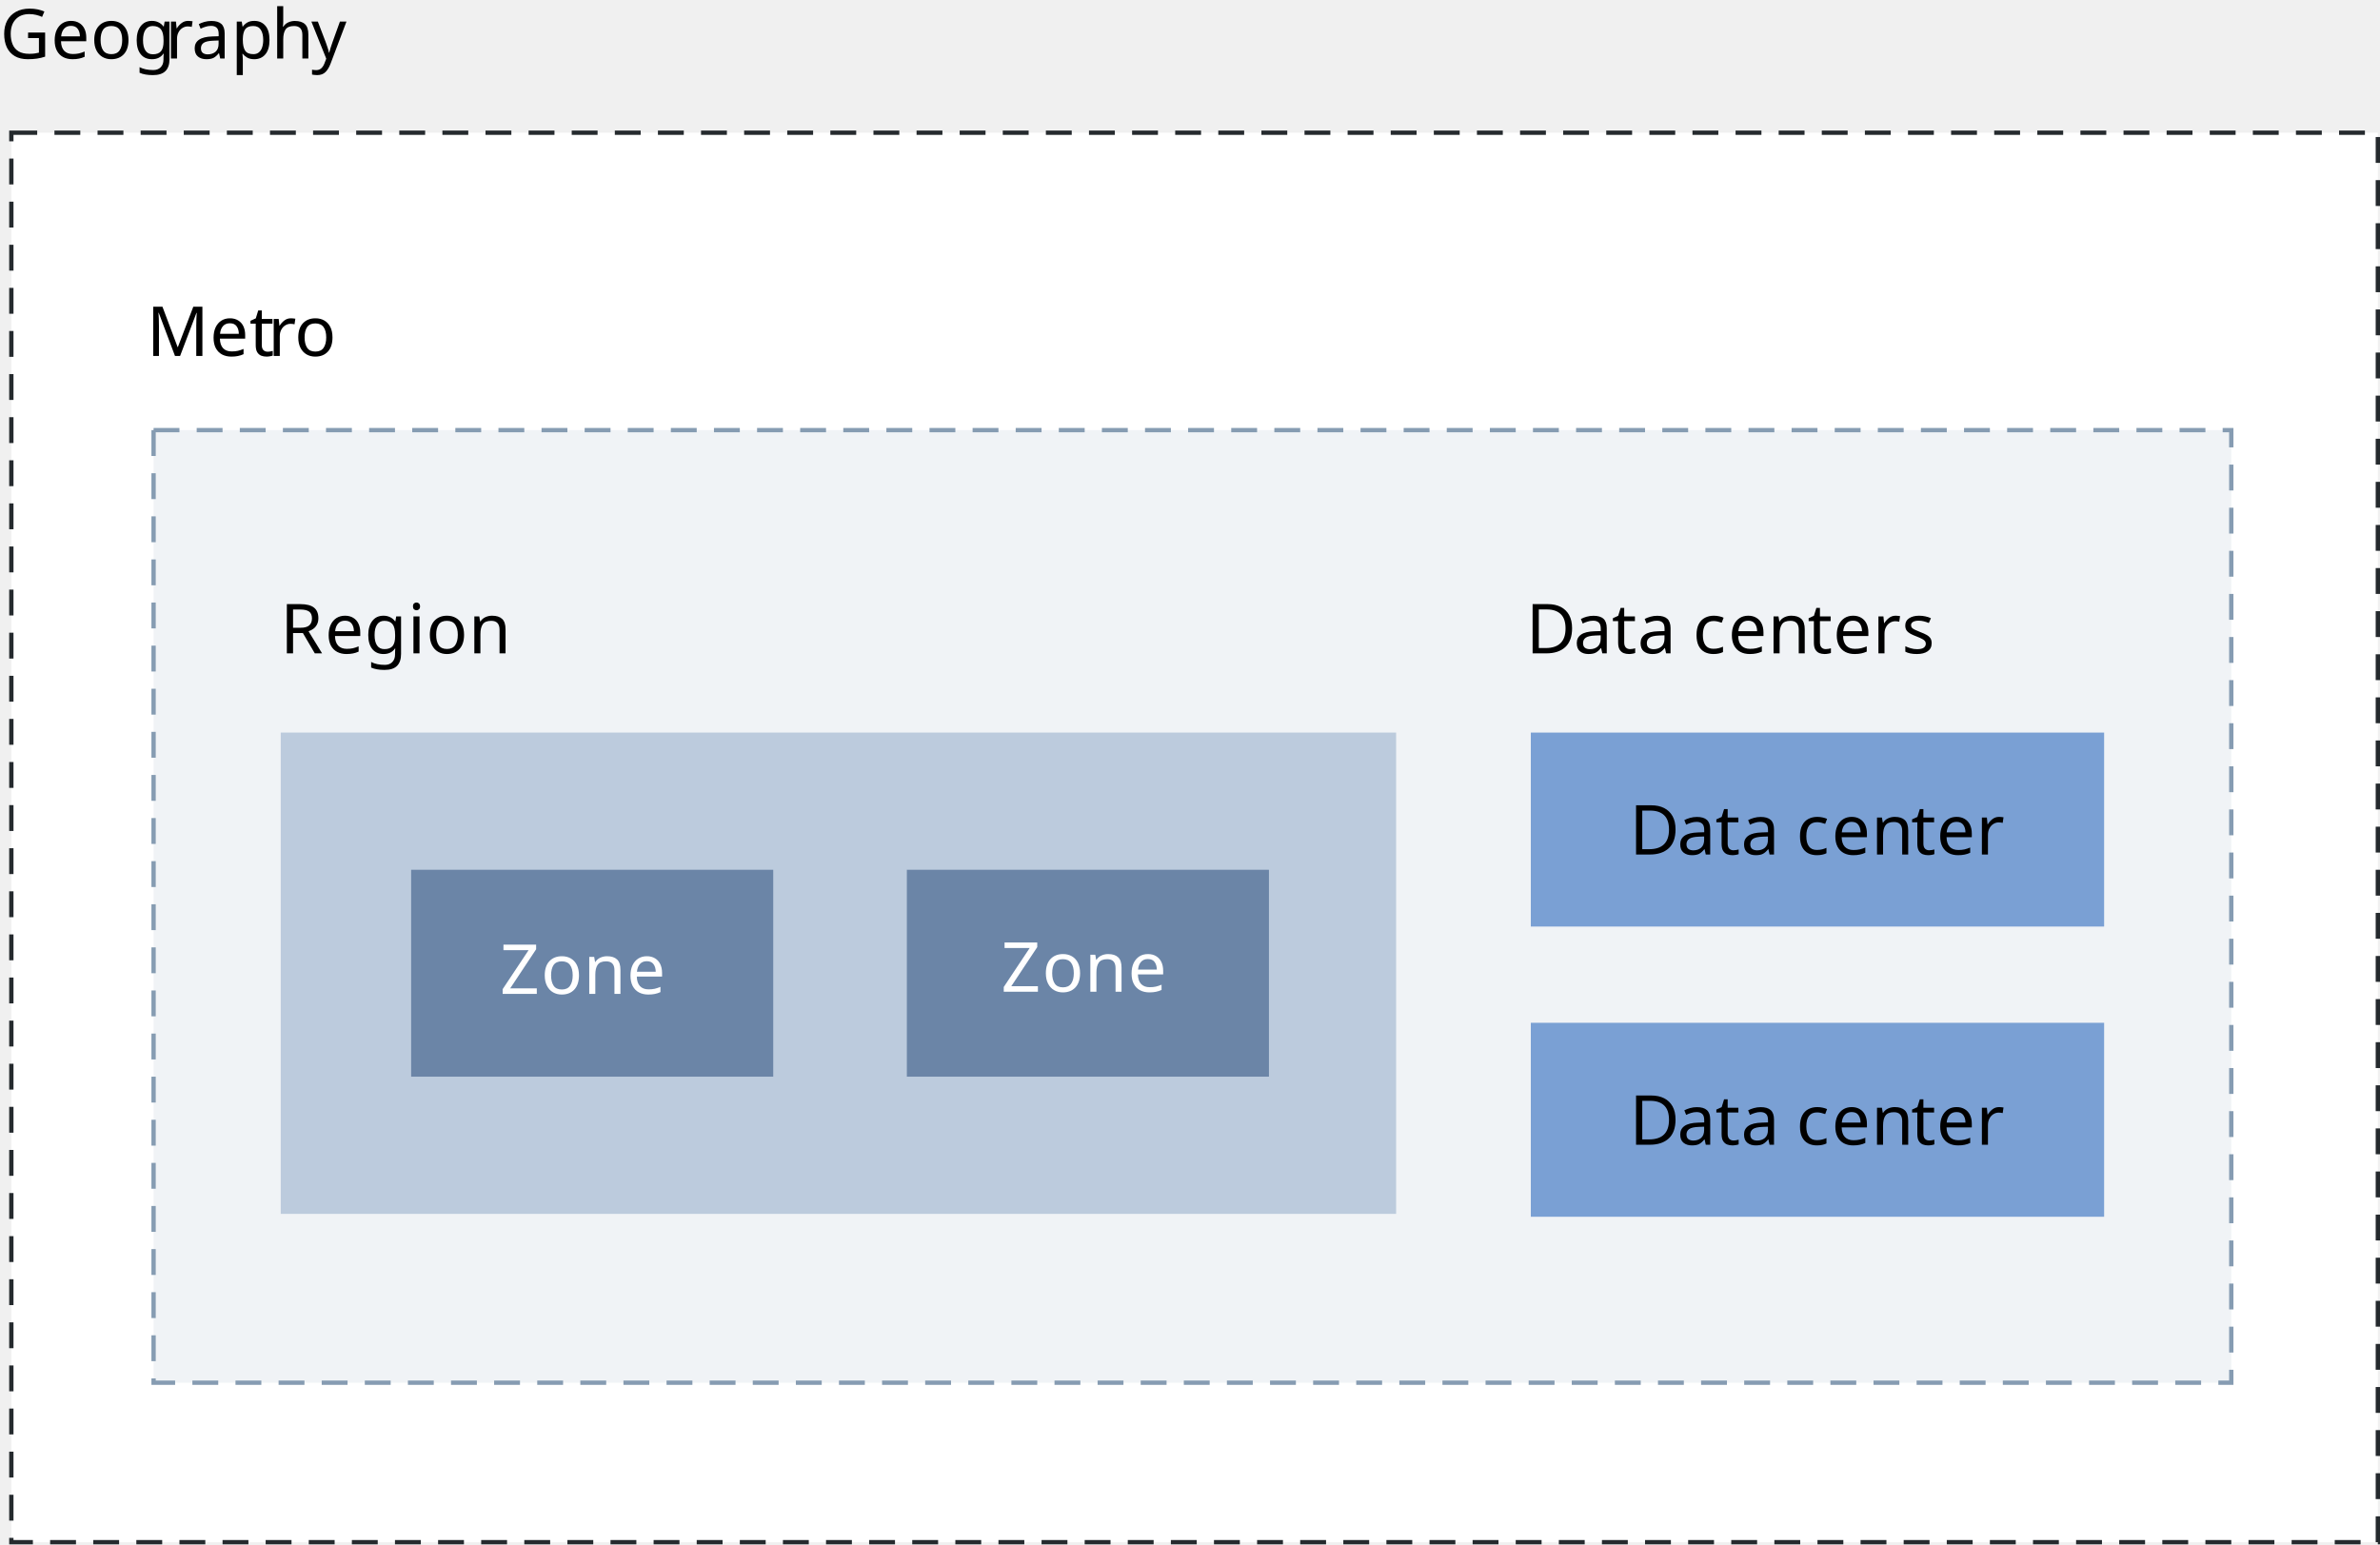
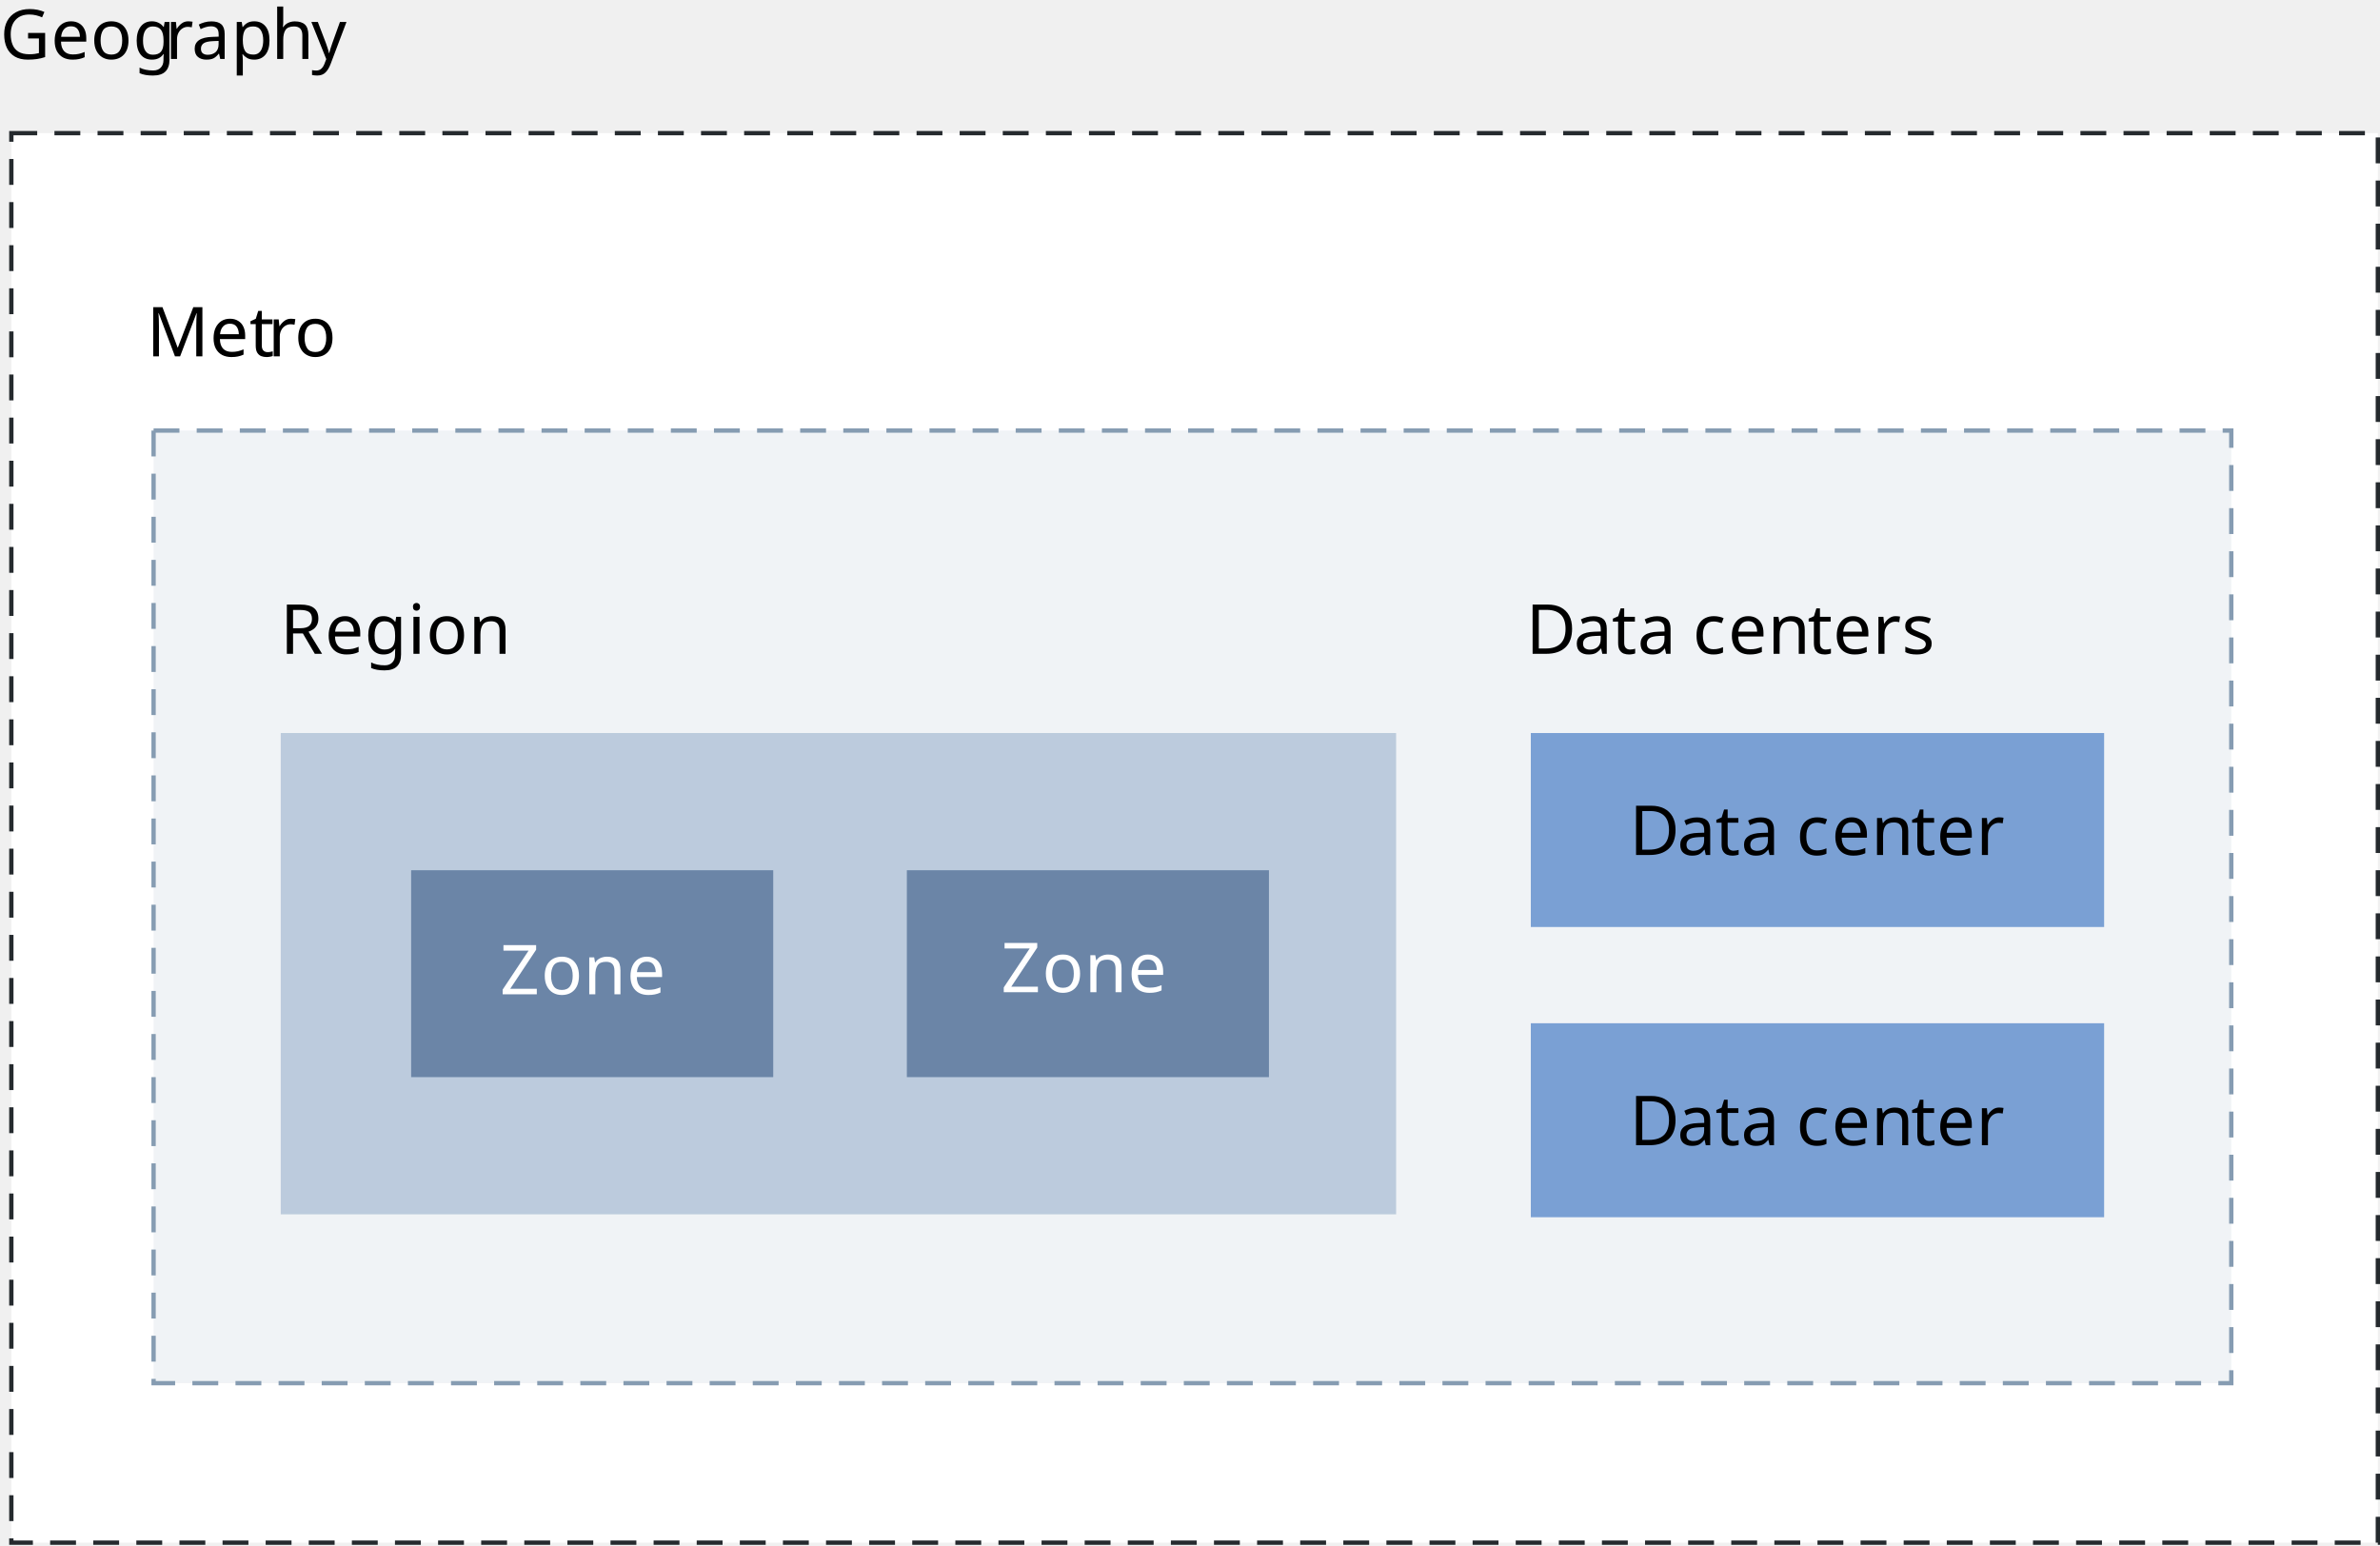
- <svg xmlns="http://www.w3.org/2000/svg" id="Layer_1" data-name="Layer 1" viewBox="0 0 552.13 358.29">
-   <defs>
-     <style>.cls-1,.cls-10{fill:#fff;}.cls-1{stroke:#252a2e;}.cls-1,.cls-2{stroke-miterlimit:10;stroke-dasharray:6 4;}.cls-2{fill:#f0f3f6;stroke:#869cb2;}.cls-10,.cls-16,.cls-3,.cls-6{font-size:16px;font-family:IBMPlexSans-Medium, IBM Plex Sans;font-weight:500;}.cls-4,.cls-6{letter-spacing:0.01em;}.cls-5{letter-spacing:0.01em;}.cls-10,.cls-7{letter-spacing:0em;}.cls-8{fill:#87a4c4;}.cls-8,.cls-9{opacity:0.5;}.cls-9{fill:#1a4072;}.cls-11{fill:#7aa0d4;}.cls-12{letter-spacing:0em;}.cls-13{letter-spacing:0em;}.cls-14{letter-spacing:0.01em;}.cls-15{letter-spacing:0em;}.cls-16{letter-spacing:-0.01em;}</style>
-   </defs>
-   <rect class="cls-1" x="2.63" y="30.79" width="549" height="327" />
-   <rect class="cls-2" x="35.63" y="99.79" width="482" height="221" />
-   <text class="cls-3" transform="translate(0 13.58)">
-     <tspan class="cls-4">Geog</tspan>
-     <tspan x="38.3" y="0">r</tspan>
-     <tspan class="cls-5" x="44.43" y="0">ap</tspan>
-     <tspan x="62.94" y="0">h</tspan>
-     <tspan class="cls-4" x="72.22" y="0">y</tspan>
-   </text>
-   <text class="cls-6" transform="translate(34 82.58)">Met<tspan class="cls-7" x="28.14" y="0">r</tspan>
-     <tspan x="34.32" y="0">o</tspan>
-   </text>
-   <g id="content">
-     <g id="Region">
-       <rect class="cls-8" x="65.13" y="169.96" width="258.75" height="111.66" />
-       <rect class="cls-9" x="95.38" y="201.79" width="84" height="48" />
-       <rect class="cls-9" x="210.38" y="201.79" width="84" height="48" />
-       <text class="cls-10" transform="translate(232.25 230.08)">Z<tspan class="cls-4" x="9.5" y="0">one</tspan>
-       </text>
-       <text class="cls-10" transform="translate(116 230.58)">Z<tspan class="cls-4" x="9.5" y="0">one</tspan>
-       </text>
-     </g>
-     <g id="data_center" data-name="data center">
-       <rect class="cls-11" x="355.13" y="169.96" width="133" height="45" />
-       <text class="cls-6" transform="translate(378 198.25)">D<tspan class="cls-12" x="11.06" y="0">a</tspan>
-         <tspan x="19.92" y="0">ta </tspan>
-         <tspan class="cls-13" x="38.7" y="0">c</tspan>
-         <tspan class="cls-14" x="46.9" y="0">en</tspan>
-         <tspan class="cls-15" x="65.33" y="0">t</tspan>
-         <tspan x="71.23" y="0">er</tspan>
-       </text>
-     </g>
-     <g id="data_center-2" data-name="data center">
-       <rect class="cls-11" x="355.13" y="237.29" width="133" height="45" />
-       <text class="cls-6" transform="translate(378 265.58)">D<tspan class="cls-12" x="11.06" y="0">a</tspan>
-         <tspan x="19.92" y="0">ta </tspan>
-         <tspan class="cls-13" x="38.7" y="0">c</tspan>
-         <tspan class="cls-14" x="46.9" y="0">en</tspan>
-         <tspan class="cls-15" x="65.33" y="0">t</tspan>
-         <tspan x="71.23" y="0">er</tspan>
-       </text>
-     </g>
-     <text class="cls-16" transform="translate(65 151.58)">R<tspan class="cls-4" x="10.37" y="0">egion</tspan>
-     </text>
-     <text class="cls-6" transform="translate(354 151.58)">D<tspan class="cls-12" x="11.06" y="0">a</tspan>
-       <tspan x="19.92" y="0">ta </tspan>
-       <tspan class="cls-13" x="38.7" y="0">c</tspan>
-       <tspan class="cls-14" x="46.9" y="0">en</tspan>
-       <tspan class="cls-15" x="65.33" y="0">t</tspan>
-       <tspan x="71.23" y="0">ers</tspan>
-     </text>
+ <svg xmlns="http://www.w3.org/2000/svg" width="7.67in" height="4.98in" viewBox="0 0 552.13 358.29">
+   <rect x="2.63" y="30.79" width="549" height="327" fill="#fff" stroke="#252a2e" stroke-miterlimit="10" stroke-dasharray="6 4" />
+   <rect x="35.63" y="99.79" width="482" height="221" fill="#f0f3f6" stroke="#869cb2" stroke-miterlimit="10" stroke-dasharray="6 4" />
+   <g style="isolation:isolate">
+     <text transform="translate(0 13.58)" font-size="16" font-family="IBMPlexSans-Medium, IBM Plex Sans" font-weight="500" letter-spacing="0.01em" style="isolation:isolate">Geog</text>
+     <text transform="translate(38.3 13.58)" font-size="16" font-family="IBMPlexSans-Medium, IBM Plex Sans" font-weight="500" style="isolation:isolate">r</text>
+     <text transform="translate(44.43 13.58)" font-size="16" font-family="IBMPlexSans-Medium, IBM Plex Sans" font-weight="500" letter-spacing="0.01em" style="isolation:isolate">ap</text>
+     <text transform="translate(62.94 13.58)" font-size="16" font-family="IBMPlexSans-Medium, IBM Plex Sans" font-weight="500" style="isolation:isolate">h</text>
+     <text transform="translate(72.22 13.58)" font-size="16" font-family="IBMPlexSans-Medium, IBM Plex Sans" font-weight="500" letter-spacing="0.01em" style="isolation:isolate">y</text>
+   </g>
+   <g style="isolation:isolate">
+     <text transform="translate(34 82.58)" font-size="16" font-family="IBMPlexSans-Medium, IBM Plex Sans" font-weight="500" letter-spacing="0.01em" style="isolation:isolate">Met</text>
+     <text transform="translate(62.14 82.58)" font-size="16" font-family="IBMPlexSans-Medium, IBM Plex Sans" font-weight="500" style="isolation:isolate">r</text>
+     <text transform="translate(68.32 82.58)" font-size="16" font-family="IBMPlexSans-Medium, IBM Plex Sans" font-weight="500" letter-spacing="0.01em" style="isolation:isolate">o</text>
+   </g>
+   <rect x="65.13" y="169.96" width="258.75" height="111.66" fill="#87a4c4" opacity="0.5" style="isolation:isolate" />
+   <rect x="95.38" y="201.79" width="84" height="48" fill="#1a4072" opacity="0.5" style="isolation:isolate" />
+   <rect x="210.38" y="201.79" width="84" height="48" fill="#1a4072" opacity="0.5" style="isolation:isolate" />
+   <g style="isolation:isolate">
+     <text transform="translate(232.25 230.08)" font-size="16" fill="#fff" font-family="IBMPlexSans-Medium, IBM Plex Sans" font-weight="500" style="isolation:isolate">Z</text>
+     <text transform="translate(241.75 230.08)" font-size="16" fill="#fff" font-family="IBMPlexSans-Medium, IBM Plex Sans" font-weight="500" letter-spacing="0.01em" style="isolation:isolate">one</text>
+   </g>
+   <g style="isolation:isolate">
+     <text transform="translate(116 230.58)" font-size="16" fill="#fff" font-family="IBMPlexSans-Medium, IBM Plex Sans" font-weight="500" style="isolation:isolate">Z</text>
+     <text transform="translate(125.5 230.58)" font-size="16" fill="#fff" font-family="IBMPlexSans-Medium, IBM Plex Sans" font-weight="500" letter-spacing="0.01em" style="isolation:isolate">one</text>
+   </g>
+   <rect x="355.13" y="169.96" width="133" height="45" fill="#7aa0d4" />
+   <g style="isolation:isolate">
+     <text transform="translate(378 198.25)" font-size="16" font-family="IBMPlexSans-Medium, IBM Plex Sans" font-weight="500" letter-spacing="0.01em" style="isolation:isolate">D</text>
+     <text transform="translate(389.06 198.25)" font-size="16" font-family="IBMPlexSans-Medium, IBM Plex Sans" font-weight="500" style="isolation:isolate">a</text>
+     <text transform="translate(397.92 198.25)" font-size="16" font-family="IBMPlexSans-Medium, IBM Plex Sans" font-weight="500" letter-spacing="0.01em" style="isolation:isolate">ta </text>
+     <text transform="translate(416.7 198.25)" font-size="16" font-family="IBMPlexSans-Medium, IBM Plex Sans" font-weight="500" style="isolation:isolate">c</text>
+     <text transform="translate(424.9 198.25)" font-size="16" font-family="IBMPlexSans-Medium, IBM Plex Sans" font-weight="500" letter-spacing="0.01em" style="isolation:isolate">en</text>
+     <text transform="translate(443.33 198.25)" font-size="16" font-family="IBMPlexSans-Medium, IBM Plex Sans" font-weight="500" style="isolation:isolate">t</text>
+     <text transform="translate(449.23 198.25)" font-size="16" font-family="IBMPlexSans-Medium, IBM Plex Sans" font-weight="500" letter-spacing="0.01em" style="isolation:isolate">er</text>
+   </g>
+   <rect x="355.13" y="237.29" width="133" height="45" fill="#7aa0d4" />
+   <g style="isolation:isolate">
+     <text transform="translate(378 265.58)" font-size="16" font-family="IBMPlexSans-Medium, IBM Plex Sans" font-weight="500" letter-spacing="0.01em" style="isolation:isolate">D</text>
+     <text transform="translate(389.06 265.58)" font-size="16" font-family="IBMPlexSans-Medium, IBM Plex Sans" font-weight="500" style="isolation:isolate">a</text>
+     <text transform="translate(397.92 265.58)" font-size="16" font-family="IBMPlexSans-Medium, IBM Plex Sans" font-weight="500" letter-spacing="0.01em" style="isolation:isolate">ta </text>
+     <text transform="translate(416.7 265.58)" font-size="16" font-family="IBMPlexSans-Medium, IBM Plex Sans" font-weight="500" style="isolation:isolate">c</text>
+     <text transform="translate(424.9 265.58)" font-size="16" font-family="IBMPlexSans-Medium, IBM Plex Sans" font-weight="500" letter-spacing="0.01em" style="isolation:isolate">en</text>
+     <text transform="translate(443.33 265.58)" font-size="16" font-family="IBMPlexSans-Medium, IBM Plex Sans" font-weight="500" style="isolation:isolate">t</text>
+     <text transform="translate(449.23 265.58)" font-size="16" font-family="IBMPlexSans-Medium, IBM Plex Sans" font-weight="500" letter-spacing="0.01em" style="isolation:isolate">er</text>
+   </g>
+   <g style="isolation:isolate">
+     <text transform="translate(65 151.58)" font-size="16" font-family="IBMPlexSans-Medium, IBM Plex Sans" font-weight="500" letter-spacing="-0.01em" style="isolation:isolate">R</text>
+     <text transform="translate(75.37 151.58)" font-size="16" font-family="IBMPlexSans-Medium, IBM Plex Sans" font-weight="500" letter-spacing="0.01em" style="isolation:isolate">egion</text>
+   </g>
+   <g style="isolation:isolate">
+     <text transform="translate(354 151.58)" font-size="16" font-family="IBMPlexSans-Medium, IBM Plex Sans" font-weight="500" letter-spacing="0.01em" style="isolation:isolate">D</text>
+     <text transform="translate(365.06 151.58)" font-size="16" font-family="IBMPlexSans-Medium, IBM Plex Sans" font-weight="500" style="isolation:isolate">a</text>
+     <text transform="translate(373.92 151.58)" font-size="16" font-family="IBMPlexSans-Medium, IBM Plex Sans" font-weight="500" letter-spacing="0.01em" style="isolation:isolate">ta </text>
+     <text transform="translate(392.7 151.58)" font-size="16" font-family="IBMPlexSans-Medium, IBM Plex Sans" font-weight="500" style="isolation:isolate">c</text>
+     <text transform="translate(400.9 151.58)" font-size="16" font-family="IBMPlexSans-Medium, IBM Plex Sans" font-weight="500" letter-spacing="0.01em" style="isolation:isolate">en</text>
+     <text transform="translate(419.33 151.58)" font-size="16" font-family="IBMPlexSans-Medium, IBM Plex Sans" font-weight="500" style="isolation:isolate">t</text>
+     <text transform="translate(425.23 151.58)" font-size="16" font-family="IBMPlexSans-Medium, IBM Plex Sans" font-weight="500" letter-spacing="0.01em" style="isolation:isolate">ers</text>
  </g>
</svg>
